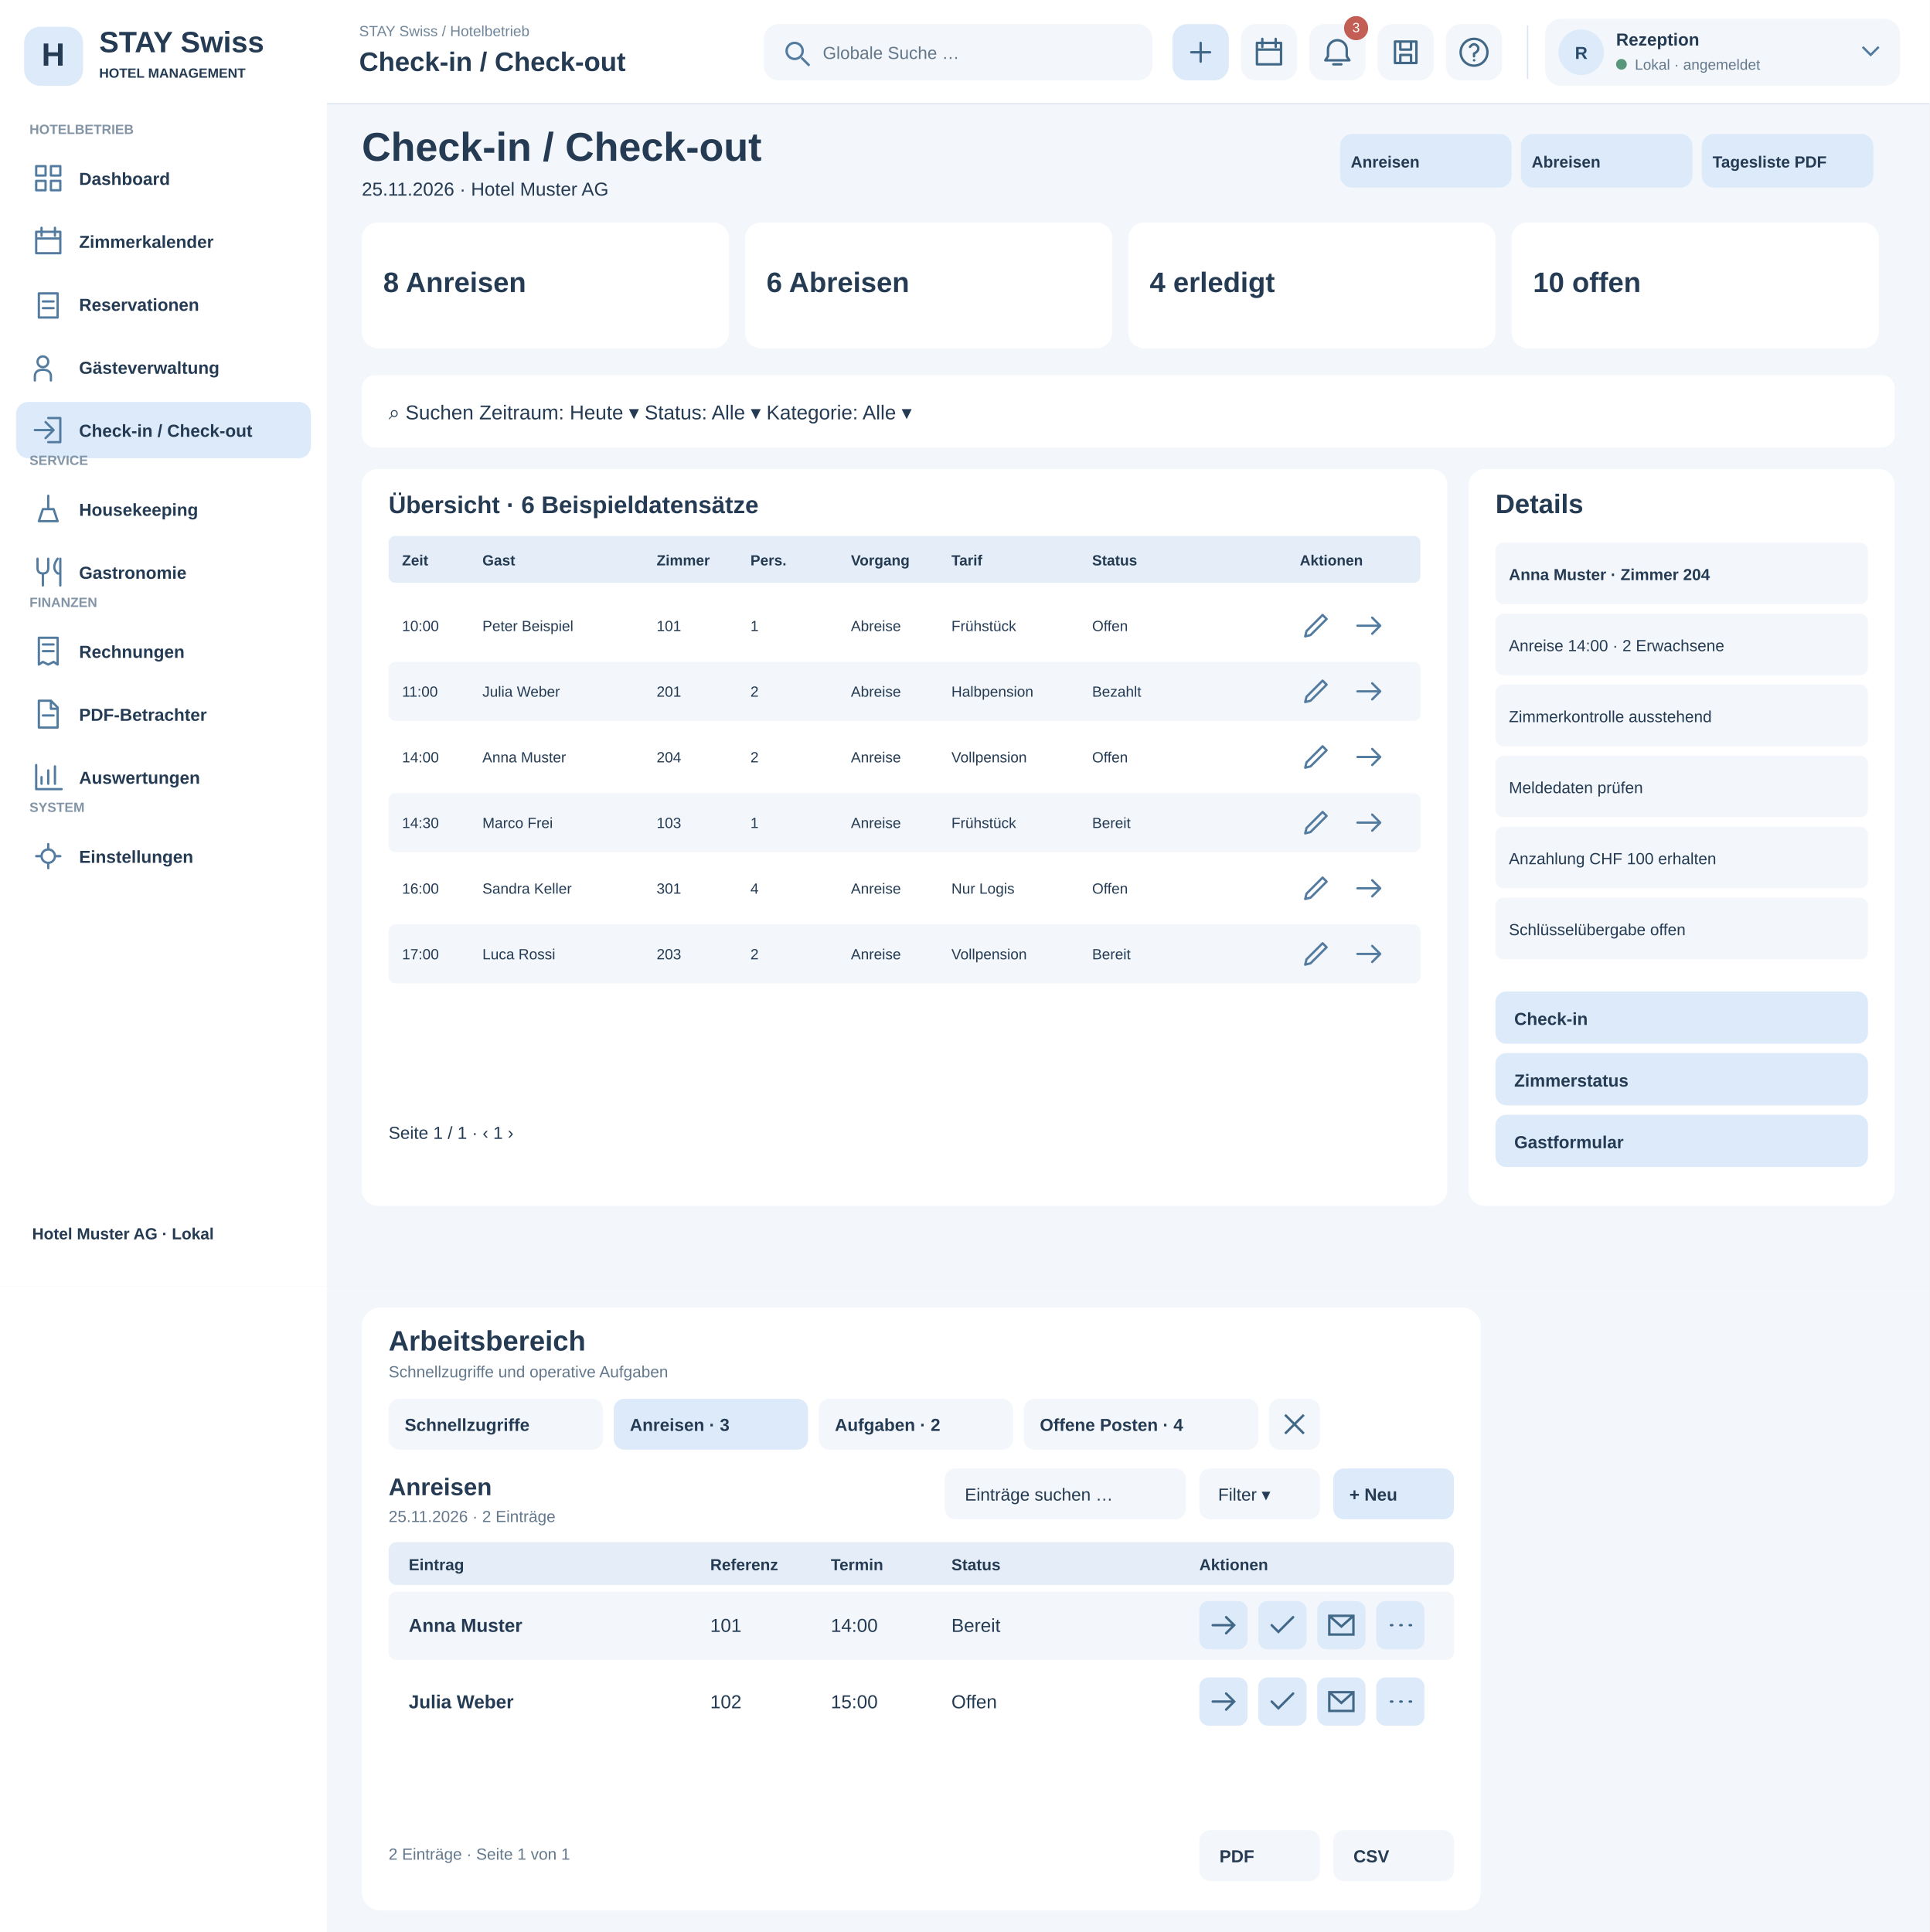
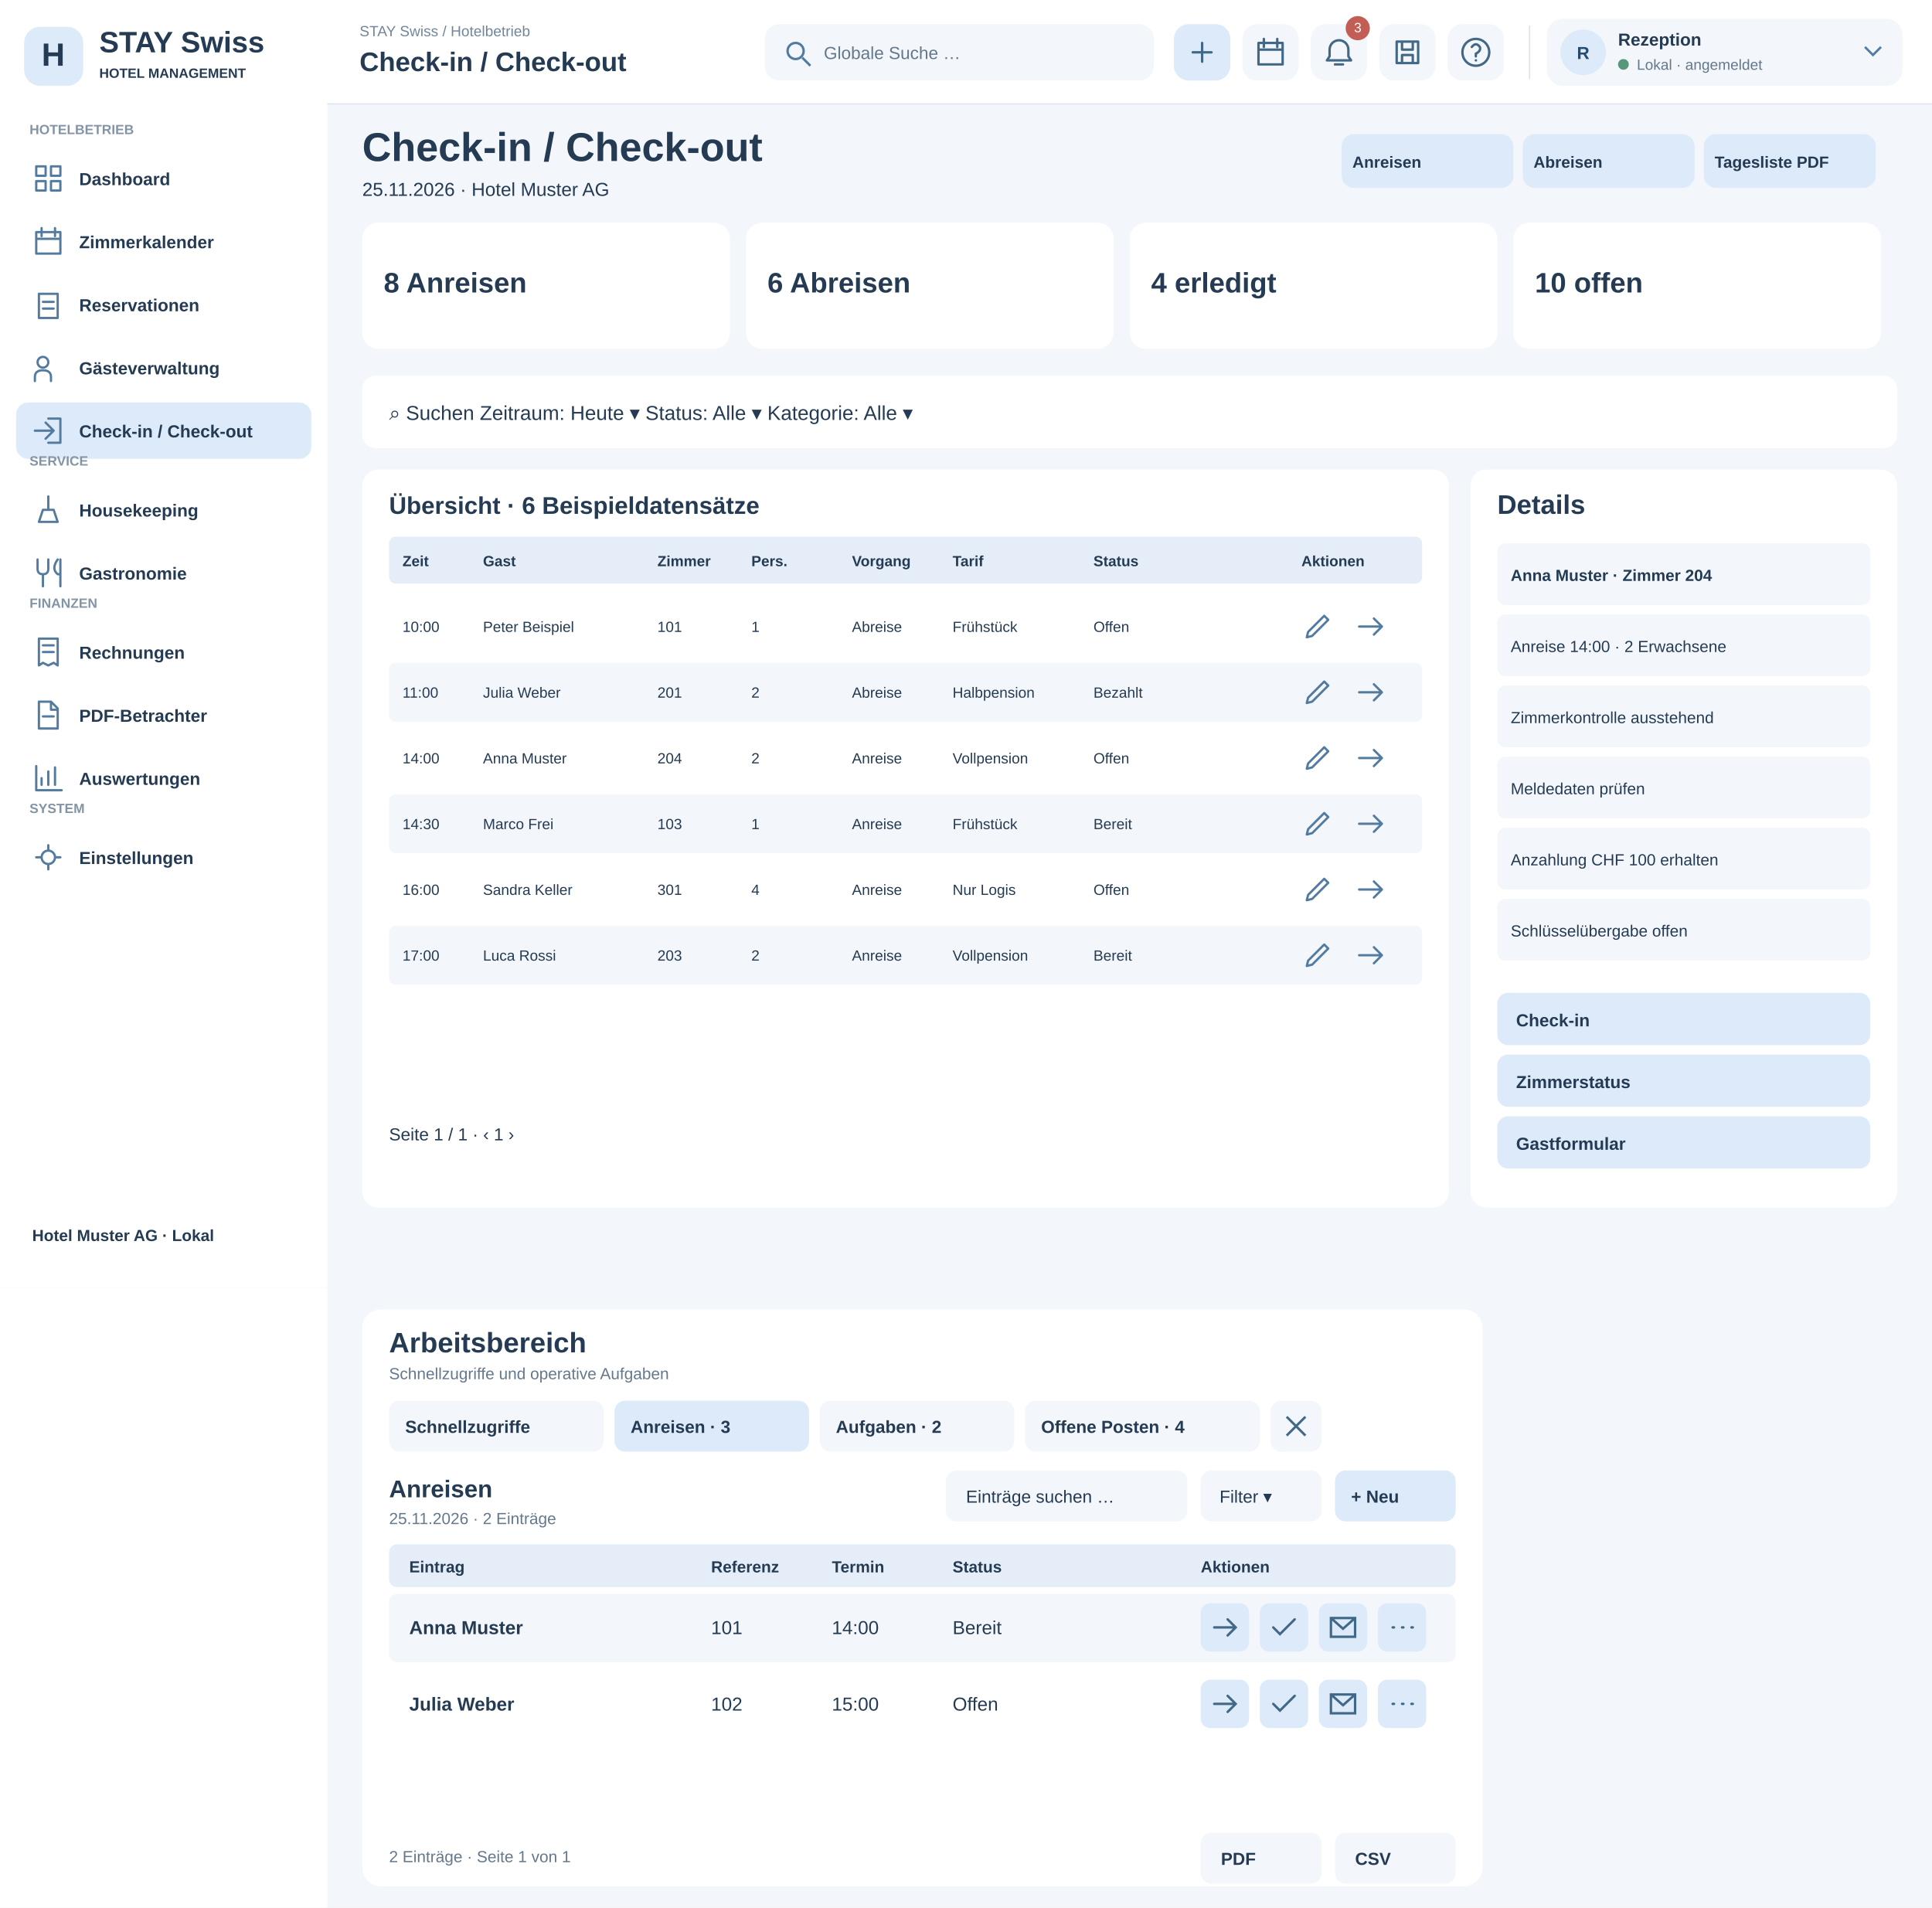
- <svg xmlns="http://www.w3.org/2000/svg" width="1440" height="1442" viewBox="0 0 1440 1442">
+ <svg xmlns="http://www.w3.org/2000/svg" width="1440" height="1422" viewBox="0 0 1440 1422">
  <rect x="0" y="0" width="1440" height="960" fill="#f3f6fa" rx="0" />
  <rect x="0" y="0" width="244" height="960" fill="#fff" rx="0" />
  <rect x="18" y="20" width="44" height="44" fill="#dceafa" rx="12" />
  <text x="31" y="49" font-family="Arial,sans-serif" font-size="24" font-weight="700" fill="#243b53">H</text>
  <text x="74" y="39" font-family="Arial,sans-serif" font-size="22" font-weight="700" fill="#243b53">STAY Swiss</text>
  <text x="74" y="58" font-family="Arial,sans-serif" font-size="10" font-weight="600" fill="#243b53">HOTEL MANAGEMENT</text>
  <text x="22" y="100" font-family="Arial,sans-serif" font-size="10" font-weight="700" fill="#8294a5">HOTELBETRIEB</text>
  <rect x="12" y="112" width="220" height="42" fill="#fff" rx="9" />
  <g transform="translate(24,121)" fill="none" stroke="#527b9f" stroke-width="1.7" stroke-linejoin="round" stroke-linecap="round">
    <path d="M3 3h7v7H3zM14 3h7v7h-7zM3 14h7v7H3zM14 14h7v7h-7z" />
  </g>
  <text x="59" y="138" font-family="Arial,sans-serif" font-size="13" font-weight="600" fill="#243b53">Dashboard</text>
  <rect x="12" y="159" width="220" height="42" fill="#fff" rx="9" />
  <g transform="translate(24,168)" fill="none" stroke="#527b9f" stroke-width="1.7" stroke-linejoin="round" stroke-linecap="round">
    <path d="M3 5h18v16H3zM7 2v6M17 2v6M3 10h18" />
  </g>
  <text x="59" y="185" font-family="Arial,sans-serif" font-size="13" font-weight="600" fill="#243b53">Zimmerkalender</text>
  <rect x="12" y="206" width="220" height="42" fill="#fff" rx="9" />
  <g transform="translate(24,215)" fill="none" stroke="#527b9f" stroke-width="1.7" stroke-linejoin="round" stroke-linecap="round">
    <path d="M5 4h14v18H5zM8 10h8M8 15h8" />
  </g>
  <text x="59" y="232" font-family="Arial,sans-serif" font-size="13" font-weight="600" fill="#243b53">Reservationen</text>
  <rect x="12" y="253" width="220" height="42" fill="#fff" rx="9" />
  <g transform="translate(24,262)" fill="none" stroke="#527b9f" stroke-width="1.7" stroke-linejoin="round" stroke-linecap="round">
    <path d="M8 12a4 4 0 1 0 0-8a4 4 0 1 0 0 8M2 22v-3q0-5 6-5t6 5v3" />
  </g>
  <text x="59" y="279" font-family="Arial,sans-serif" font-size="13" font-weight="600" fill="#243b53">Gästeverwaltung</text>
  <rect x="12" y="300" width="220" height="42" fill="#dceafa" rx="9" />
  <g transform="translate(24,309)" fill="none" stroke="#527b9f" stroke-width="1.7" stroke-linejoin="round" stroke-linecap="round">
    <path d="M12 3h9v18h-9M2 12h14M10 6l6 6-6 6" />
  </g>
  <text x="59" y="326" font-family="Arial,sans-serif" font-size="13" font-weight="600" fill="#243b53">Check-in / Check-out</text>
  <text x="22" y="347" font-family="Arial,sans-serif" font-size="10" font-weight="700" fill="#8294a5">SERVICE</text>
  <rect x="12" y="359" width="220" height="42" fill="#fff" rx="9" />
  <g transform="translate(24,368)" fill="none" stroke="#527b9f" stroke-width="1.7" stroke-linejoin="round" stroke-linecap="round">
    <path d="M5 21h14l-3-9H8zM12 12V2" />
  </g>
  <text x="59" y="385" font-family="Arial,sans-serif" font-size="13" font-weight="600" fill="#243b53">Housekeeping</text>
  <rect x="12" y="406" width="220" height="42" fill="#fff" rx="9" />
  <g transform="translate(24,415)" fill="none" stroke="#527b9f" stroke-width="1.7" stroke-linejoin="round" stroke-linecap="round">
    <path d="M4 2v7q0 4 4 4t4-4V2M8 13v9M19 2q-5 7 0 11h2M21 2v20" />
  </g>
  <text x="59" y="432" font-family="Arial,sans-serif" font-size="13" font-weight="600" fill="#243b53">Gastronomie</text>
  <text x="22" y="453" font-family="Arial,sans-serif" font-size="10" font-weight="700" fill="#8294a5">FINANZEN</text>
  <rect x="12" y="465" width="220" height="42" fill="#fff" rx="9" />
  <g transform="translate(24,474)" fill="none" stroke="#527b9f" stroke-width="1.7" stroke-linejoin="round" stroke-linecap="round">
    <path d="M5 2h14v20l-3-2-4 2-4-2-3 2zM8 7h8M8 12h8" />
  </g>
  <text x="59" y="491" font-family="Arial,sans-serif" font-size="13" font-weight="600" fill="#243b53">Rechnungen</text>
  <rect x="12" y="512" width="220" height="42" fill="#fff" rx="9" />
  <g transform="translate(24,521)" fill="none" stroke="#527b9f" stroke-width="1.7" stroke-linejoin="round" stroke-linecap="round">
    <path d="M5 2h9l5 5v15H5zM14 2v6h5M8 13h8" />
  </g>
  <text x="59" y="538" font-family="Arial,sans-serif" font-size="13" font-weight="600" fill="#243b53">PDF-Betrachter</text>
  <rect x="12" y="559" width="220" height="42" fill="#fff" rx="9" />
  <g transform="translate(24,568)" fill="none" stroke="#527b9f" stroke-width="1.7" stroke-linejoin="round" stroke-linecap="round">
    <path d="M3 3v18h19M7 17v-5M12 17V7M17 17V4" />
  </g>
  <text x="59" y="585" font-family="Arial,sans-serif" font-size="13" font-weight="600" fill="#243b53">Auswertungen</text>
  <text x="22" y="606" font-family="Arial,sans-serif" font-size="10" font-weight="700" fill="#8294a5">SYSTEM</text>
  <rect x="12" y="618" width="220" height="42" fill="#fff" rx="9" />
  <g transform="translate(24,627)" fill="none" stroke="#527b9f" stroke-width="1.7" stroke-linejoin="round" stroke-linecap="round">
    <path d="M12 3v3M12 18v3M3 12h3M18 12h3M12 7a5 5 0 1 0 0 10a5 5 0 1 0 0-10" />
  </g>
  <text x="59" y="644" font-family="Arial,sans-serif" font-size="13" font-weight="600" fill="#243b53">Einstellungen</text>
  <text x="24" y="925" font-family="Arial,sans-serif" font-size="12" font-weight="600" fill="#243b53">Hotel Muster AG · Lokal</text>
  <rect x="244" y="0" width="1196" height="78" fill="#fff" rx="0" />
  <text x="270" y="47" font-family="Arial,sans-serif" font-size="17" font-weight="700" fill="#243b53">Hotelbetrieb / Check-in / Check-out</text>
  <rect x="825" y="19" width="310" height="40" fill="#f3f6fa" rx="10" />
  <text x="845" y="44" font-family="Arial,sans-serif" font-size="14" font-weight="400" fill="#243b53">⌕  Globale Suche</text>
  <text x="1160" y="44" font-family="Arial,sans-serif" font-size="15" font-weight="700" fill="#243b53">♧     ?     Rezeption ▾</text>
  <text x="270" y="120" font-family="Arial,sans-serif" font-size="30" font-weight="700" fill="#243b53">Check-in / Check-out</text>
  <text x="270" y="146" font-family="Arial,sans-serif" font-size="14" font-weight="400" fill="#243b53">25.11.2026 · Hotel Muster AG</text>
  <rect x="1000" y="100" width="128" height="40" fill="#dceafa" rx="9" />
  <text x="1008" y="125" font-family="Arial,sans-serif" font-size="12" font-weight="700" fill="#243b53">Anreisen</text>
  <rect x="1135" y="100" width="128" height="40" fill="#dceafa" rx="9" />
  <text x="1143" y="125" font-family="Arial,sans-serif" font-size="12" font-weight="700" fill="#243b53">Abreisen</text>
  <rect x="1270" y="100" width="128" height="40" fill="#dceafa" rx="9" />
  <text x="1278" y="125" font-family="Arial,sans-serif" font-size="12" font-weight="700" fill="#243b53">Tagesliste PDF</text>
  <rect x="270" y="166" width="274" height="94" fill="#fff" rx="12" />
  <text x="286" y="218" font-family="Arial,sans-serif" font-size="21" font-weight="700" fill="#243b53">8 Anreisen</text>
  <rect x="556" y="166" width="274" height="94" fill="#fff" rx="12" />
  <text x="572" y="218" font-family="Arial,sans-serif" font-size="21" font-weight="700" fill="#243b53">6 Abreisen</text>
  <rect x="842" y="166" width="274" height="94" fill="#fff" rx="12" />
  <text x="858" y="218" font-family="Arial,sans-serif" font-size="21" font-weight="700" fill="#243b53">4 erledigt</text>
  <rect x="1128" y="166" width="274" height="94" fill="#fff" rx="12" />
  <text x="1144" y="218" font-family="Arial,sans-serif" font-size="21" font-weight="700" fill="#243b53">10 offen</text>
  <rect x="270" y="280" width="1144" height="54" fill="#fff" rx="10" />
  <text x="290" y="313" font-family="Arial,sans-serif" font-size="15" font-weight="400" fill="#243b53">⌕  Suchen                 Zeitraum: Heute ▾                 Status: Alle ▾                 Kategorie: Alle ▾</text>
  <rect x="270" y="350" width="810" height="550" fill="#fff" rx="12" />
  <rect x="1096" y="350" width="318" height="550" fill="#fff" rx="12" />
  <text x="290" y="383" font-family="Arial,sans-serif" font-size="18" font-weight="700" fill="#243b53">Übersicht · 6 Beispieldatensätze</text>
  <rect x="290" y="400" width="770" height="35" fill="#e5eef8" rx="5" />
  <text x="300" y="422" font-family="Arial,sans-serif" font-size="11" font-weight="700" fill="#243b53">Zeit</text>
  <text x="360" y="422" font-family="Arial,sans-serif" font-size="11" font-weight="700" fill="#243b53">Gast</text>
  <text x="490" y="422" font-family="Arial,sans-serif" font-size="11" font-weight="700" fill="#243b53">Zimmer</text>
  <text x="560" y="422" font-family="Arial,sans-serif" font-size="11" font-weight="700" fill="#243b53">Pers.</text>
  <text x="635" y="422" font-family="Arial,sans-serif" font-size="11" font-weight="700" fill="#243b53">Vorgang</text>
  <text x="710" y="422" font-family="Arial,sans-serif" font-size="11" font-weight="700" fill="#243b53">Tarif</text>
  <text x="815" y="422" font-family="Arial,sans-serif" font-size="11" font-weight="700" fill="#243b53">Status</text>
  <text x="970" y="422" font-family="Arial,sans-serif" font-size="11" font-weight="700" fill="#243b53">Aktionen</text>
  <rect x="290" y="445" width="770" height="44" fill="#fff" rx="5" />
  <text x="300" y="471" font-family="Arial,sans-serif" font-size="11" font-weight="400" fill="#243b53">10:00</text>
  <text x="360" y="471" font-family="Arial,sans-serif" font-size="11" font-weight="400" fill="#243b53">Peter Beispiel</text>
  <text x="490" y="471" font-family="Arial,sans-serif" font-size="11" font-weight="400" fill="#243b53">101</text>
  <text x="560" y="471" font-family="Arial,sans-serif" font-size="11" font-weight="400" fill="#243b53">1</text>
  <text x="635" y="471" font-family="Arial,sans-serif" font-size="11" font-weight="400" fill="#243b53">Abreise</text>
  <text x="710" y="471" font-family="Arial,sans-serif" font-size="11" font-weight="400" fill="#243b53">Frühstück</text>
  <text x="815" y="471" font-family="Arial,sans-serif" font-size="11" font-weight="400" fill="#243b53">Offen</text>
  <g transform="translate(970,455)" fill="none" stroke="#527b9f" stroke-width="1.7" stroke-linejoin="round" stroke-linecap="round">
    <path d="M4 20l4-1 12-12-3-3L5 16z" />
  </g>
  <g transform="translate(1010,455)" fill="none" stroke="#527b9f" stroke-width="1.7" stroke-linejoin="round" stroke-linecap="round">
    <path d="M3 12h17M14 6l6 6-6 6" />
  </g>
  <rect x="290" y="494" width="770" height="44" fill="#f3f6fa" rx="5" />
  <text x="300" y="520" font-family="Arial,sans-serif" font-size="11" font-weight="400" fill="#243b53">11:00</text>
  <text x="360" y="520" font-family="Arial,sans-serif" font-size="11" font-weight="400" fill="#243b53">Julia Weber</text>
  <text x="490" y="520" font-family="Arial,sans-serif" font-size="11" font-weight="400" fill="#243b53">201</text>
  <text x="560" y="520" font-family="Arial,sans-serif" font-size="11" font-weight="400" fill="#243b53">2</text>
  <text x="635" y="520" font-family="Arial,sans-serif" font-size="11" font-weight="400" fill="#243b53">Abreise</text>
  <text x="710" y="520" font-family="Arial,sans-serif" font-size="11" font-weight="400" fill="#243b53">Halbpension</text>
  <text x="815" y="520" font-family="Arial,sans-serif" font-size="11" font-weight="400" fill="#243b53">Bezahlt</text>
  <g transform="translate(970,504)" fill="none" stroke="#527b9f" stroke-width="1.7" stroke-linejoin="round" stroke-linecap="round">
    <path d="M4 20l4-1 12-12-3-3L5 16z" />
  </g>
  <g transform="translate(1010,504)" fill="none" stroke="#527b9f" stroke-width="1.7" stroke-linejoin="round" stroke-linecap="round">
    <path d="M3 12h17M14 6l6 6-6 6" />
  </g>
  <rect x="290" y="543" width="770" height="44" fill="#fff" rx="5" />
  <text x="300" y="569" font-family="Arial,sans-serif" font-size="11" font-weight="400" fill="#243b53">14:00</text>
  <text x="360" y="569" font-family="Arial,sans-serif" font-size="11" font-weight="400" fill="#243b53">Anna Muster</text>
  <text x="490" y="569" font-family="Arial,sans-serif" font-size="11" font-weight="400" fill="#243b53">204</text>
  <text x="560" y="569" font-family="Arial,sans-serif" font-size="11" font-weight="400" fill="#243b53">2</text>
  <text x="635" y="569" font-family="Arial,sans-serif" font-size="11" font-weight="400" fill="#243b53">Anreise</text>
  <text x="710" y="569" font-family="Arial,sans-serif" font-size="11" font-weight="400" fill="#243b53">Vollpension</text>
  <text x="815" y="569" font-family="Arial,sans-serif" font-size="11" font-weight="400" fill="#243b53">Offen</text>
  <g transform="translate(970,553)" fill="none" stroke="#527b9f" stroke-width="1.7" stroke-linejoin="round" stroke-linecap="round">
    <path d="M4 20l4-1 12-12-3-3L5 16z" />
  </g>
  <g transform="translate(1010,553)" fill="none" stroke="#527b9f" stroke-width="1.7" stroke-linejoin="round" stroke-linecap="round">
    <path d="M3 12h17M14 6l6 6-6 6" />
  </g>
  <rect x="290" y="592" width="770" height="44" fill="#f3f6fa" rx="5" />
  <text x="300" y="618" font-family="Arial,sans-serif" font-size="11" font-weight="400" fill="#243b53">14:30</text>
  <text x="360" y="618" font-family="Arial,sans-serif" font-size="11" font-weight="400" fill="#243b53">Marco Frei</text>
  <text x="490" y="618" font-family="Arial,sans-serif" font-size="11" font-weight="400" fill="#243b53">103</text>
  <text x="560" y="618" font-family="Arial,sans-serif" font-size="11" font-weight="400" fill="#243b53">1</text>
  <text x="635" y="618" font-family="Arial,sans-serif" font-size="11" font-weight="400" fill="#243b53">Anreise</text>
  <text x="710" y="618" font-family="Arial,sans-serif" font-size="11" font-weight="400" fill="#243b53">Frühstück</text>
  <text x="815" y="618" font-family="Arial,sans-serif" font-size="11" font-weight="400" fill="#243b53">Bereit</text>
  <g transform="translate(970,602)" fill="none" stroke="#527b9f" stroke-width="1.7" stroke-linejoin="round" stroke-linecap="round">
    <path d="M4 20l4-1 12-12-3-3L5 16z" />
  </g>
  <g transform="translate(1010,602)" fill="none" stroke="#527b9f" stroke-width="1.7" stroke-linejoin="round" stroke-linecap="round">
    <path d="M3 12h17M14 6l6 6-6 6" />
  </g>
  <rect x="290" y="641" width="770" height="44" fill="#fff" rx="5" />
  <text x="300" y="667" font-family="Arial,sans-serif" font-size="11" font-weight="400" fill="#243b53">16:00</text>
  <text x="360" y="667" font-family="Arial,sans-serif" font-size="11" font-weight="400" fill="#243b53">Sandra Keller</text>
  <text x="490" y="667" font-family="Arial,sans-serif" font-size="11" font-weight="400" fill="#243b53">301</text>
  <text x="560" y="667" font-family="Arial,sans-serif" font-size="11" font-weight="400" fill="#243b53">4</text>
  <text x="635" y="667" font-family="Arial,sans-serif" font-size="11" font-weight="400" fill="#243b53">Anreise</text>
  <text x="710" y="667" font-family="Arial,sans-serif" font-size="11" font-weight="400" fill="#243b53">Nur Logis</text>
  <text x="815" y="667" font-family="Arial,sans-serif" font-size="11" font-weight="400" fill="#243b53">Offen</text>
  <g transform="translate(970,651)" fill="none" stroke="#527b9f" stroke-width="1.7" stroke-linejoin="round" stroke-linecap="round">
    <path d="M4 20l4-1 12-12-3-3L5 16z" />
  </g>
  <g transform="translate(1010,651)" fill="none" stroke="#527b9f" stroke-width="1.7" stroke-linejoin="round" stroke-linecap="round">
    <path d="M3 12h17M14 6l6 6-6 6" />
  </g>
  <rect x="290" y="690" width="770" height="44" fill="#f3f6fa" rx="5" />
  <text x="300" y="716" font-family="Arial,sans-serif" font-size="11" font-weight="400" fill="#243b53">17:00</text>
  <text x="360" y="716" font-family="Arial,sans-serif" font-size="11" font-weight="400" fill="#243b53">Luca Rossi</text>
  <text x="490" y="716" font-family="Arial,sans-serif" font-size="11" font-weight="400" fill="#243b53">203</text>
  <text x="560" y="716" font-family="Arial,sans-serif" font-size="11" font-weight="400" fill="#243b53">2</text>
  <text x="635" y="716" font-family="Arial,sans-serif" font-size="11" font-weight="400" fill="#243b53">Anreise</text>
  <text x="710" y="716" font-family="Arial,sans-serif" font-size="11" font-weight="400" fill="#243b53">Vollpension</text>
  <text x="815" y="716" font-family="Arial,sans-serif" font-size="11" font-weight="400" fill="#243b53">Bereit</text>
  <g transform="translate(970,700)" fill="none" stroke="#527b9f" stroke-width="1.7" stroke-linejoin="round" stroke-linecap="round">
    <path d="M4 20l4-1 12-12-3-3L5 16z" />
  </g>
  <g transform="translate(1010,700)" fill="none" stroke="#527b9f" stroke-width="1.7" stroke-linejoin="round" stroke-linecap="round">
    <path d="M3 12h17M14 6l6 6-6 6" />
  </g>
  <text x="290" y="850" font-family="Arial,sans-serif" font-size="13" font-weight="400" fill="#243b53">Seite 1 / 1 · ‹  1  ›</text>
  <text x="1116" y="383" font-family="Arial,sans-serif" font-size="20" font-weight="700" fill="#243b53">Details</text>
  <rect x="1116" y="405" width="278" height="46" fill="#f3f6fa" rx="6" />
  <text x="1126" y="433" font-family="Arial,sans-serif" font-size="12" font-weight="700" fill="#243b53">Anna Muster · Zimmer 204</text>
  <rect x="1116" y="458" width="278" height="46" fill="#f3f6fa" rx="6" />
  <text x="1126" y="486" font-family="Arial,sans-serif" font-size="12" font-weight="400" fill="#243b53">Anreise 14:00 · 2 Erwachsene</text>
  <rect x="1116" y="511" width="278" height="46" fill="#f3f6fa" rx="6" />
  <text x="1126" y="539" font-family="Arial,sans-serif" font-size="12" font-weight="400" fill="#243b53">Zimmerkontrolle ausstehend</text>
  <rect x="1116" y="564" width="278" height="46" fill="#f3f6fa" rx="6" />
  <text x="1126" y="592" font-family="Arial,sans-serif" font-size="12" font-weight="400" fill="#243b53">Meldedaten prüfen</text>
  <rect x="1116" y="617" width="278" height="46" fill="#f3f6fa" rx="6" />
  <text x="1126" y="645" font-family="Arial,sans-serif" font-size="12" font-weight="400" fill="#243b53">Anzahlung CHF 100 erhalten</text>
  <rect x="1116" y="670" width="278" height="46" fill="#f3f6fa" rx="6" />
  <text x="1126" y="698" font-family="Arial,sans-serif" font-size="12" font-weight="400" fill="#243b53">Schlüsselübergabe offen</text>
  <rect x="1116" y="740" width="278" height="39" fill="#dceafa" rx="8" />
  <text x="1130" y="765" font-family="Arial,sans-serif" font-size="13" font-weight="700" fill="#243b53">Check-in</text>
  <rect x="1116" y="786" width="278" height="39" fill="#dceafa" rx="8" />
  <text x="1130" y="811" font-family="Arial,sans-serif" font-size="13" font-weight="700" fill="#243b53">Zimmerstatus</text>
  <rect x="1116" y="832" width="278" height="39" fill="#dceafa" rx="8" />
  <text x="1130" y="857" font-family="Arial,sans-serif" font-size="13" font-weight="700" fill="#243b53">Gastformular</text>
  <g id="premium-header">
    <style>.header-action:hover rect,.header-action:focus rect{fill:#c5dff4}.header-action{cursor:pointer}.header-action:focus{outline:none}</style>
    <rect x="244" y="0" width="1196" height="78" fill="#fff" />
    <path d="M244 77.5H1440" stroke="#dce5ee" />
    <text x="268" y="27" font-family="Arial" font-size="11" fill="#71869a">STAY Swiss / Hotelbetrieb</text>
    <text x="268" y="53" font-family="Arial" font-size="20" font-weight="700" fill="#243b53">Check-in / Check-out</text>
    <g class="header-action" tabindex="0" aria-label="Globale Suche">
      <rect x="570" y="18" width="290" height="42" rx="11" fill="#f3f6fa" />
      <g transform="translate(584,29)" stroke="#527b9f" fill="none" stroke-width="1.8">
        <circle cx="9" cy="9" r="6" />
        <path d="M14 14l6 6" />
      </g>
      <text x="614" y="44" font-family="Arial" font-size="13" fill="#64788c">Globale Suche …</text>
    </g>
    <g class="header-action" tabindex="0" aria-label="Neue Reservation">
      <rect x="875" y="18" width="42" height="42" rx="11" fill="#dceafa" />
      <g transform="translate(884,27)" stroke="#416887" fill="none" stroke-width="1.8" stroke-linecap="round" stroke-linejoin="round">
        <path d="M12 5v14M5 12h14" />
      </g>
    </g>
    <g class="header-action" tabindex="0" aria-label="Tageskalender">
      <rect x="926" y="18" width="42" height="42" rx="11" fill="#f3f6fa" />
      <g transform="translate(935,27)" stroke="#416887" fill="none" stroke-width="1.8" stroke-linecap="round" stroke-linejoin="round">
        <path d="M3 5h18v16H3zM7 2v6M17 2v6M3 10h18" />
      </g>
    </g>
    <g class="header-action" tabindex="0" aria-label="Benachrichtigungen">
      <rect x="977" y="18" width="42" height="42" rx="11" fill="#f3f6fa" />
      <g transform="translate(986,27)" stroke="#416887" fill="none" stroke-width="1.8" stroke-linecap="round" stroke-linejoin="round">
        <path d="M12 3a7 7 0 0 0-7 7v5l-2 3h18l-2-3v-5a7 7 0 0 0-7-7M9 21h6" />
      </g>
      <circle cx="1012" cy="21" r="9" fill="#c35e55" />
      <text x="1012" y="24" font-family="Arial" font-size="10" text-anchor="middle" fill="#fff">3</text>
    </g>
    <g class="header-action" tabindex="0" aria-label="Datensicherung">
      <rect x="1028" y="18" width="42" height="42" rx="11" fill="#f3f6fa" />
      <g transform="translate(1037,27)" stroke="#416887" fill="none" stroke-width="1.8" stroke-linecap="round" stroke-linejoin="round">
        <path d="M4 4h16v16H4zM8 4v6h8V4M8 20v-6h8v6" />
      </g>
    </g>
    <g class="header-action" tabindex="0" aria-label="Hilfe">
      <rect x="1079" y="18" width="42" height="42" rx="11" fill="#f3f6fa" />
      <g transform="translate(1088,27)" stroke="#416887" fill="none" stroke-width="1.8" stroke-linecap="round" stroke-linejoin="round">
        <path d="M12 2a10 10 0 1 0 0 20a10 10 0 1 0 0-20M9 8q3-4 6 0q1 3-3 5v2M12 18h.1" />
      </g>
    </g>
    <path d="M1140 19v40" stroke="#dce5ee" />
    <g class="header-action" tabindex="0" aria-label="Benutzerprofil und Abmelden">
      <rect x="1153" y="14" width="265" height="50" rx="12" fill="#f3f6fa" />
      <circle cx="1180" cy="39" r="17" fill="#dceafa" />
      <text x="1180" y="44" text-anchor="middle" font-family="Arial" font-size="13" font-weight="700" fill="#284a6b">R</text>
      <text x="1206" y="34" font-family="Arial" font-size="13" font-weight="700" fill="#243b53">Rezeption</text>
      <circle cx="1210" cy="48" r="4" fill="#58977b" />
      <text x="1220" y="52" font-family="Arial" font-size="11" fill="#64788c">Lokal · angemeldet</text>
      <path d="M1390 35l6 6 6-6" fill="none" stroke="#527b9f" stroke-width="1.7" />
    </g>
  </g>
-   <rect x="0" y="960" width="1440" height="482" fill="#f3f6fa" />
-   <rect x="0" y="960" width="244" height="482" fill="#fff" />
+   <rect x="0" y="960" width="1440" height="462" fill="#f3f6fa" />
+   <rect x="0" y="960" width="244" height="462" fill="#fff" />
  <g transform="translate(165,236)">
-     <rect x="105" y="740" width="835" height="450" rx="14" fill="#fff" />
+     <rect x="105" y="740" width="835" height="430" rx="14" fill="#fff" />
    <text x="125" y="772" font-family="Arial" font-size="21" font-weight="700" fill="#243b53">Arbeitsbereich</text>
    <text x="125" y="792" font-family="Arial" font-size="12" font-weight="400" fill="#64788c">Schnellzugriffe und operative Aufgaben</text>
    <g tabindex="0">
      <rect x="125" y="808" width="160" height="38" rx="8" fill="#f3f6fa" />
      <text x="137" y="832" font-family="Arial" font-size="13" font-weight="700" fill="#243b53">Schnellzugriffe</text>
    </g>
    <g tabindex="0">
      <rect x="293" y="808" width="145" height="38" rx="8" fill="#dceafa" />
      <text x="305" y="832" font-family="Arial" font-size="13" font-weight="700" fill="#243b53">Anreisen · 3</text>
    </g>
    <g tabindex="0">
      <rect x="446" y="808" width="145" height="38" rx="8" fill="#f3f6fa" />
      <text x="458" y="832" font-family="Arial" font-size="13" font-weight="700" fill="#243b53">Aufgaben · 2</text>
    </g>
    <g tabindex="0">
      <rect x="599" y="808" width="175" height="38" rx="8" fill="#f3f6fa" />
      <text x="611" y="832" font-family="Arial" font-size="13" font-weight="700" fill="#243b53">Offene Posten · 4</text>
    </g>
    <g>
      <rect x="782" y="808" width="38" height="38" rx="8" fill="#f3f6fa" />
      <path d="M794 820l14 14m0-14l-14 14" stroke="#416887" stroke-width="1.8" />
    </g>
    <text x="125" y="880" font-family="Arial" font-size="18" font-weight="700" fill="#243b53">Anreisen</text>
    <text x="125" y="900" font-family="Arial" font-size="12" font-weight="400" fill="#64788c">25.11.2026 · 2 Einträge</text>
    <rect x="540" y="860" width="180" height="38" rx="8" fill="#f3f6fa" />
    <text x="555" y="884" font-family="Arial" font-size="13" font-weight="400" fill="#243b53">Einträge suchen …</text>
    <rect x="730" y="860" width="90" height="38" rx="8" fill="#f3f6fa" />
    <text x="744" y="884" font-family="Arial" font-size="13" font-weight="400" fill="#243b53">Filter ▾</text>
    <rect x="830" y="860" width="90" height="38" rx="8" fill="#dceafa" />
    <text x="842" y="884" font-family="Arial" font-size="13" font-weight="700" fill="#243b53">+ Neu</text>
    <rect x="125" y="915" width="795" height="32" rx="6" fill="#e5eef8" />
    <text x="140" y="936" font-family="Arial" font-size="12" font-weight="700" fill="#243b53">Eintrag</text>
    <text x="365" y="936" font-family="Arial" font-size="12" font-weight="700" fill="#243b53">Referenz</text>
    <text x="455" y="936" font-family="Arial" font-size="12" font-weight="700" fill="#243b53">Termin</text>
    <text x="545" y="936" font-family="Arial" font-size="12" font-weight="700" fill="#243b53">Status</text>
    <text x="730" y="936" font-family="Arial" font-size="12" font-weight="700" fill="#243b53">Aktionen</text>
    <rect x="125" y="952" width="795" height="51" rx="6" fill="#f3f6fa" />
    <text x="140" y="982" font-family="Arial" font-size="14" font-weight="700" fill="#243b53">Anna Muster</text>
    <text x="365" y="982" font-family="Arial" font-size="14" font-weight="400" fill="#243b53">101</text>
    <text x="455" y="982" font-family="Arial" font-size="14" font-weight="400" fill="#243b53">14:00</text>
    <text x="545" y="982" font-family="Arial" font-size="14" font-weight="400" fill="#243b53">Bereit</text>
    <g tabindex="0">
      <rect x="730" y="959" width="36" height="36" rx="7" fill="#dceafa" />
      <g transform="translate(736,965)" stroke="#416887" stroke-width="1.8" stroke-linecap="round" fill="none">
        <path d="M4 12h16M14 6l6 6-6 6" />
      </g>
    </g>
    <g tabindex="0">
      <rect x="774" y="959" width="36" height="36" rx="7" fill="#dceafa" />
      <g transform="translate(780,965)" stroke="#416887" stroke-width="1.8" stroke-linecap="round" fill="none">
        <path d="M4 12l5 5L20 6" />
      </g>
    </g>
    <g tabindex="0">
      <rect x="818" y="959" width="36" height="36" rx="7" fill="#dceafa" />
      <g transform="translate(824,965)" stroke="#416887" stroke-width="1.8" stroke-linecap="round" fill="none">
        <path d="M3 5h18v14H3zM3 5l9 8 9-8" />
      </g>
    </g>
    <g tabindex="0">
      <rect x="862" y="959" width="36" height="36" rx="7" fill="#dceafa" />
      <g transform="translate(868,965)" stroke="#416887" stroke-width="1.8" stroke-linecap="round" fill="none">
        <path d="M5 12h1M12 12h1M19 12h1" />
      </g>
    </g>
    <rect x="125" y="1009" width="795" height="51" rx="6" fill="#fff" />
    <text x="140" y="1039" font-family="Arial" font-size="14" font-weight="700" fill="#243b53">Julia Weber</text>
    <text x="365" y="1039" font-family="Arial" font-size="14" font-weight="400" fill="#243b53">102</text>
    <text x="455" y="1039" font-family="Arial" font-size="14" font-weight="400" fill="#243b53">15:00</text>
    <text x="545" y="1039" font-family="Arial" font-size="14" font-weight="400" fill="#243b53">Offen</text>
    <g tabindex="0">
      <rect x="730" y="1016" width="36" height="36" rx="7" fill="#dceafa" />
      <g transform="translate(736,1022)" stroke="#416887" stroke-width="1.8" stroke-linecap="round" fill="none">
        <path d="M4 12h16M14 6l6 6-6 6" />
      </g>
    </g>
    <g tabindex="0">
      <rect x="774" y="1016" width="36" height="36" rx="7" fill="#dceafa" />
      <g transform="translate(780,1022)" stroke="#416887" stroke-width="1.8" stroke-linecap="round" fill="none">
        <path d="M4 12l5 5L20 6" />
      </g>
    </g>
    <g tabindex="0">
      <rect x="818" y="1016" width="36" height="36" rx="7" fill="#dceafa" />
      <g transform="translate(824,1022)" stroke="#416887" stroke-width="1.8" stroke-linecap="round" fill="none">
        <path d="M3 5h18v14H3zM3 5l9 8 9-8" />
      </g>
    </g>
    <g tabindex="0">
      <rect x="862" y="1016" width="36" height="36" rx="7" fill="#dceafa" />
      <g transform="translate(868,1022)" stroke="#416887" stroke-width="1.8" stroke-linecap="round" fill="none">
        <path d="M5 12h1M12 12h1M19 12h1" />
      </g>
    </g>
    <text x="125" y="1152" font-family="Arial" font-size="12" font-weight="400" fill="#64788c">2 Einträge · Seite 1 von 1</text>
    <rect x="730" y="1130" width="90" height="38" rx="8" fill="#f3f6fa" />
    <text x="745" y="1154" font-family="Arial" font-size="13" font-weight="700" fill="#243b53">PDF</text>
    <rect x="830" y="1130" width="90" height="38" rx="8" fill="#f3f6fa" />
    <text x="845" y="1154" font-family="Arial" font-size="13" font-weight="700" fill="#243b53">CSV</text>
  </g>
</svg>
